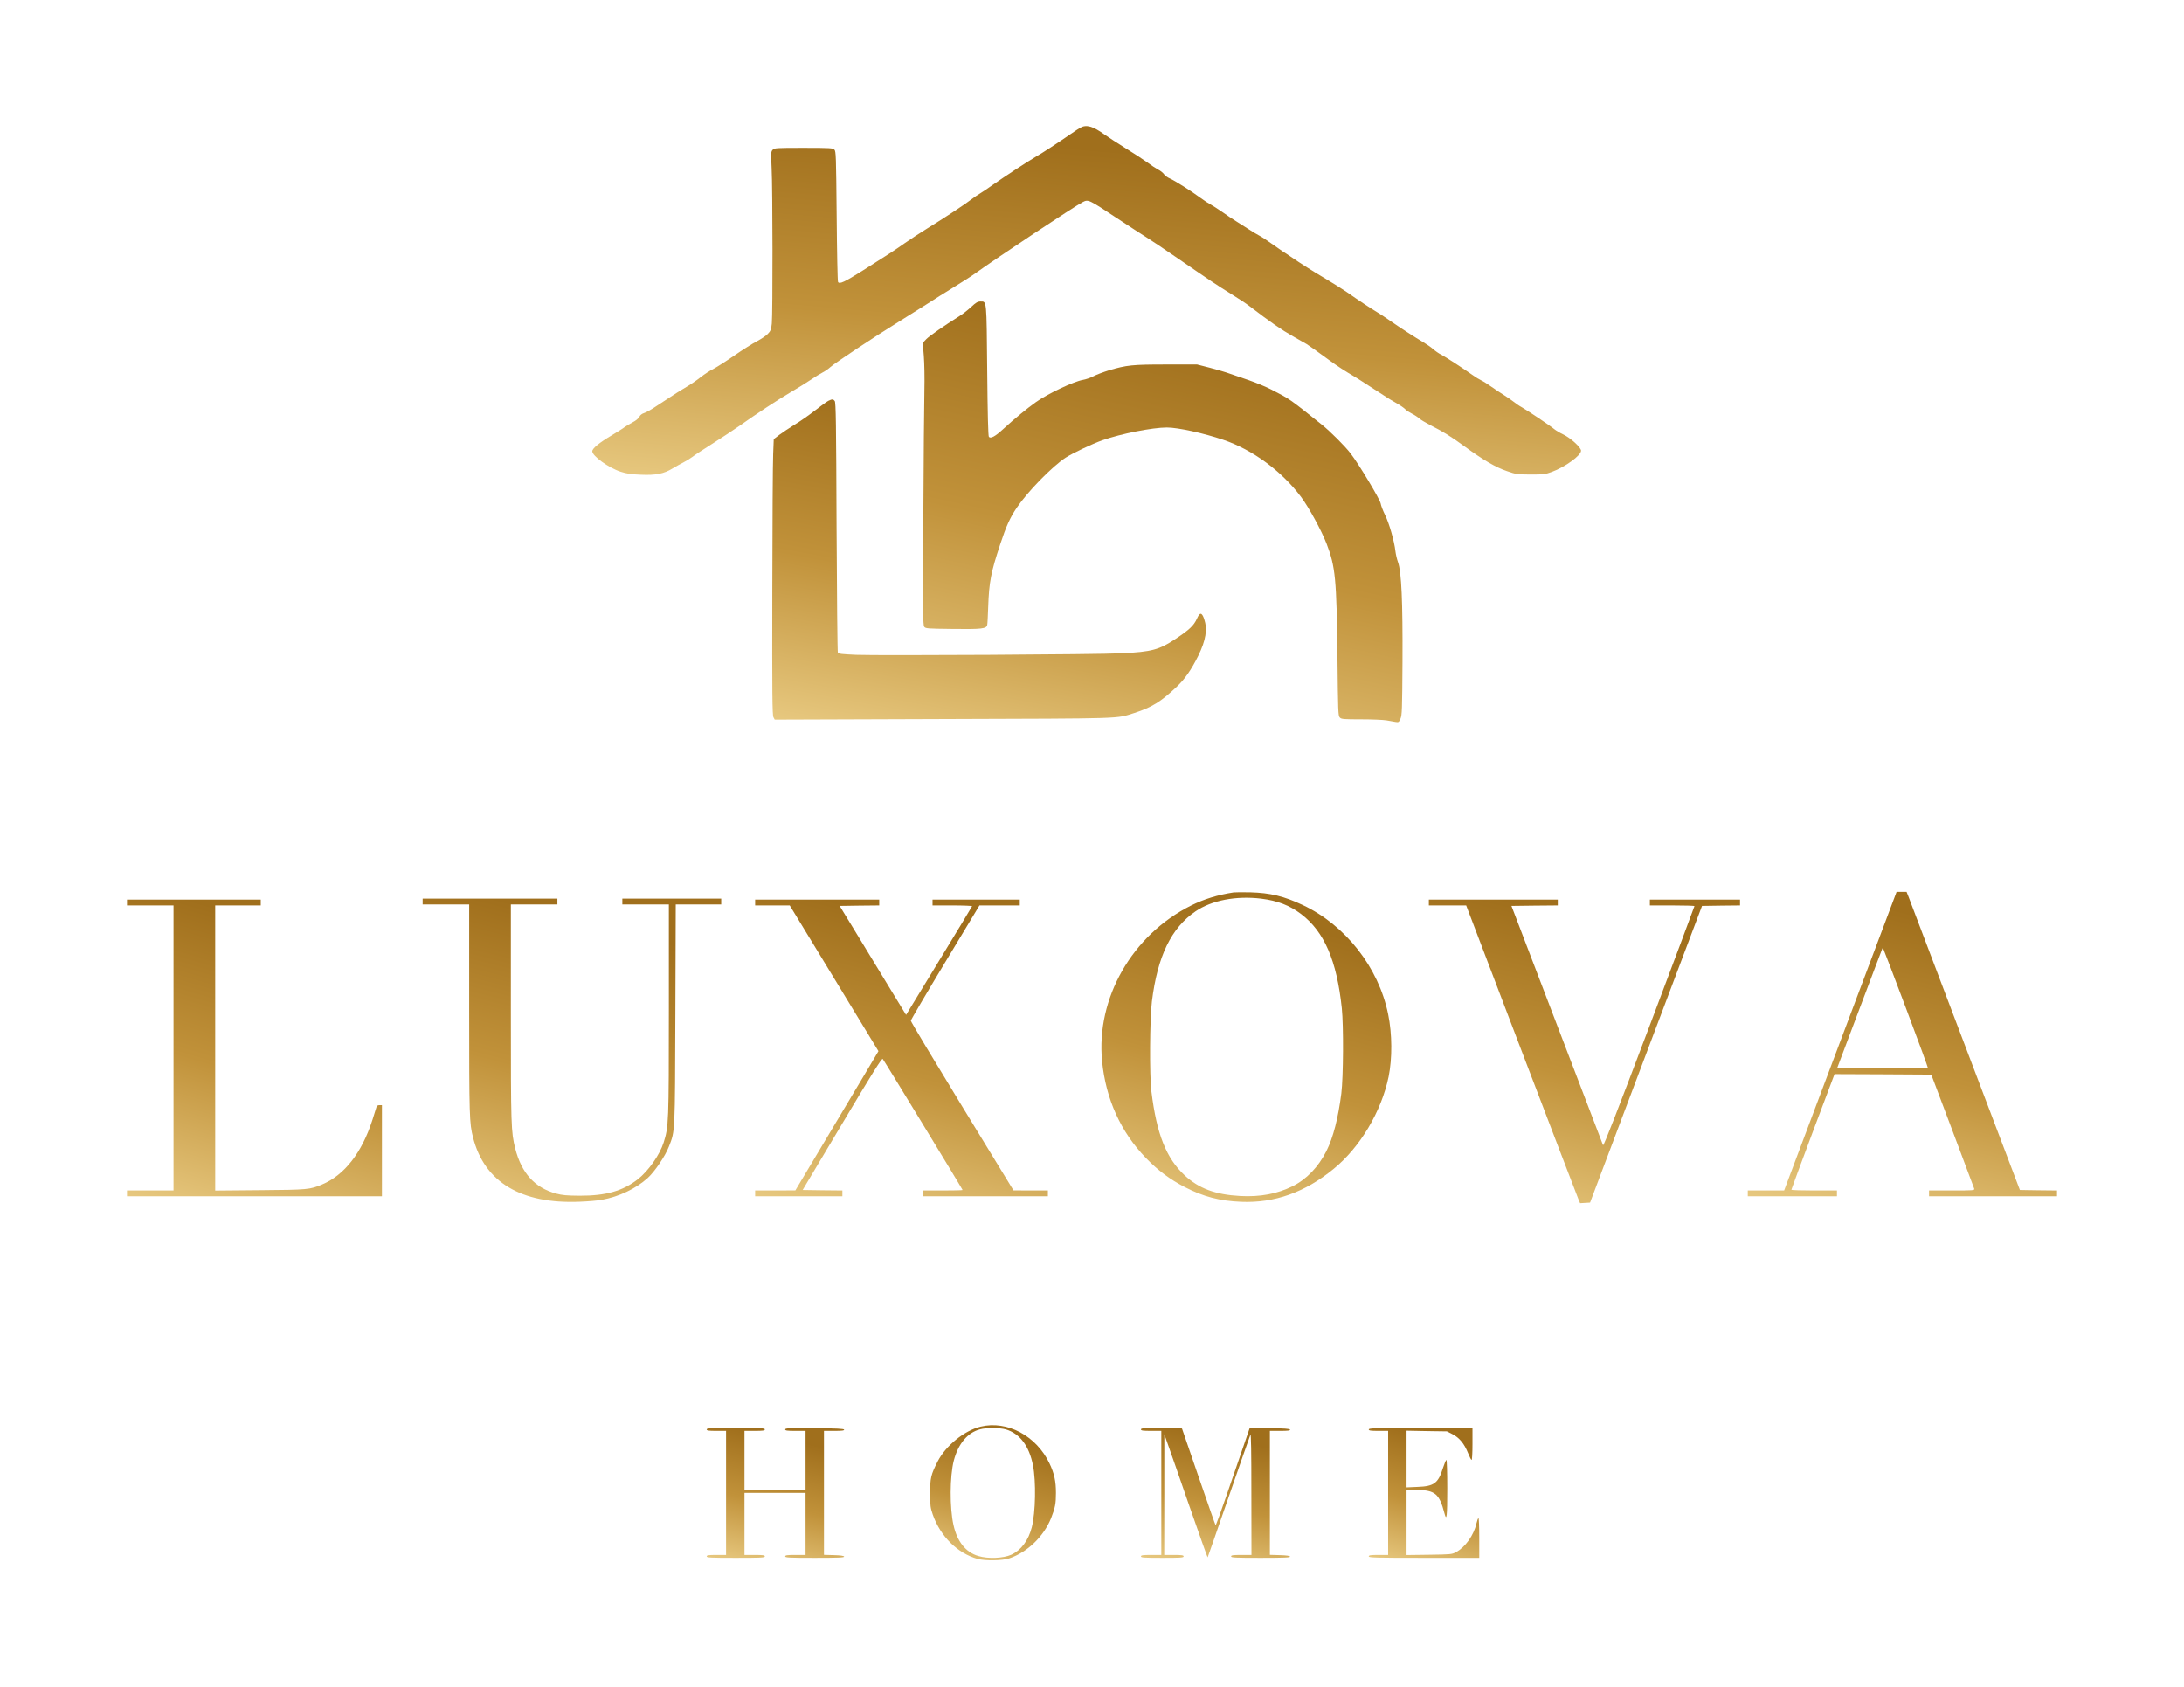
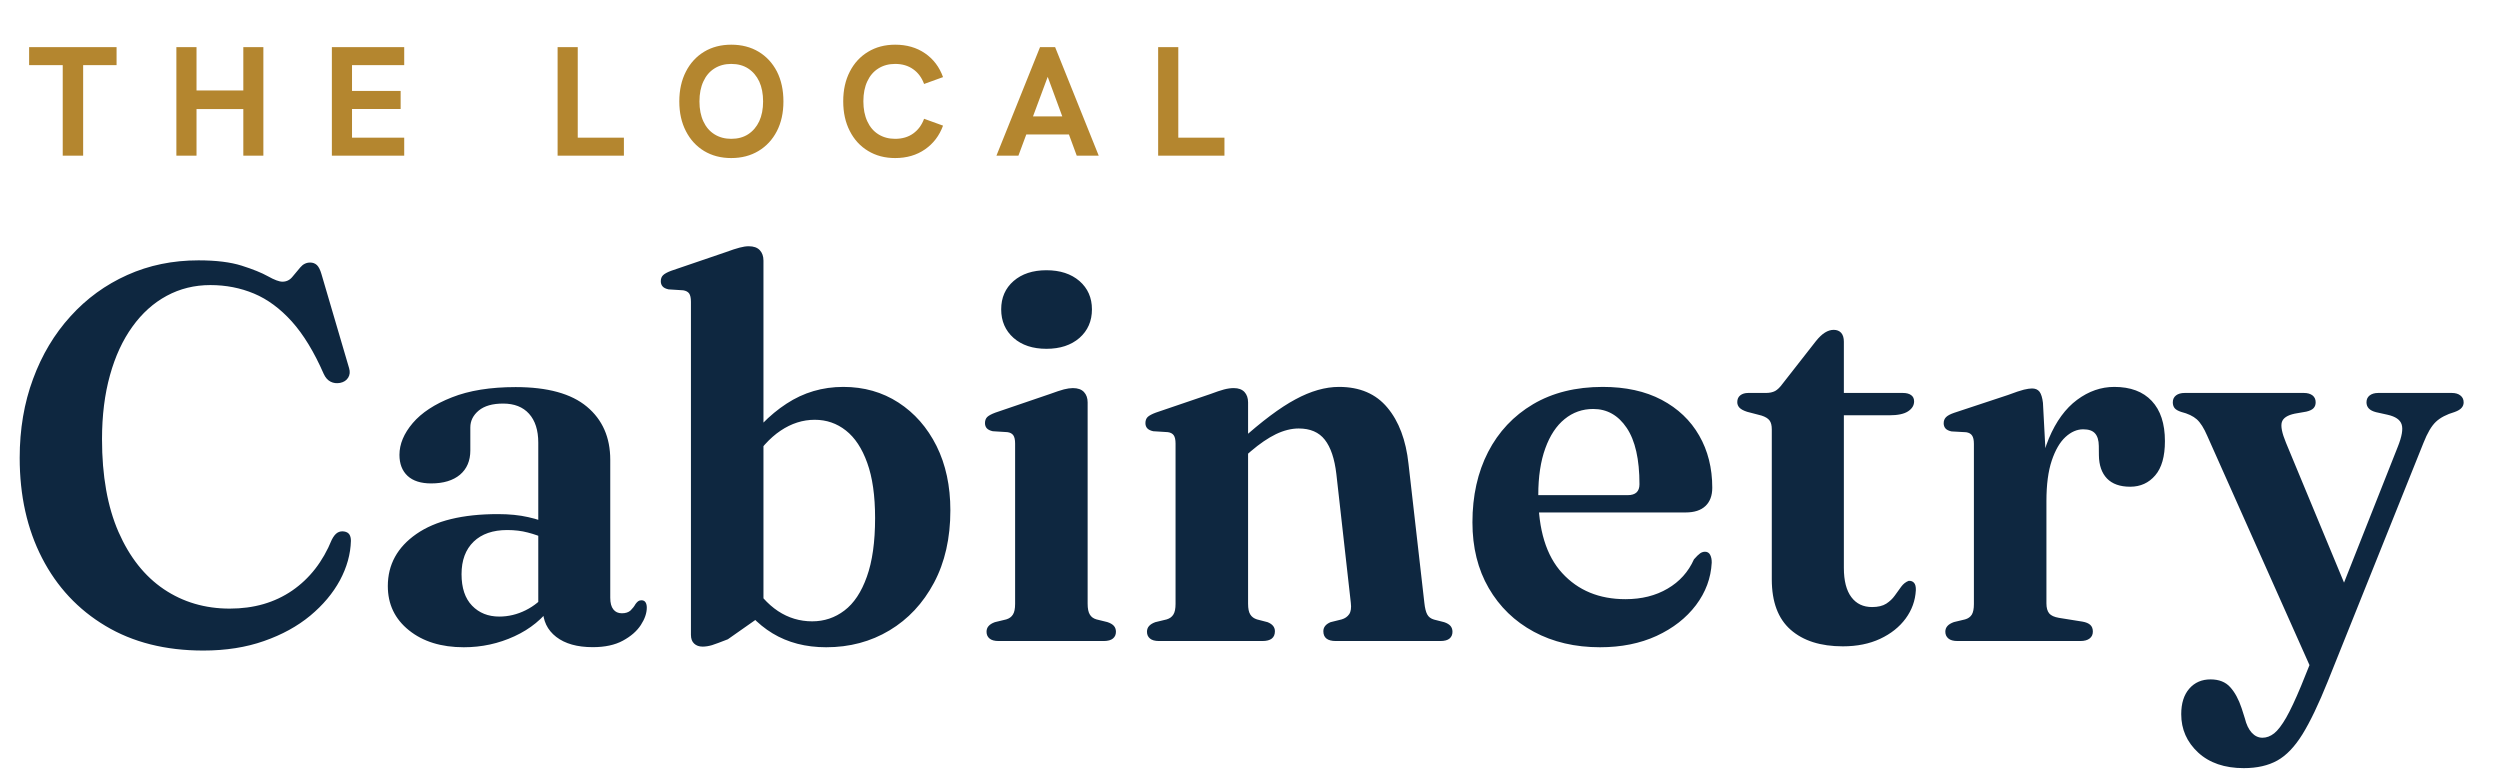
- <svg xmlns="http://www.w3.org/2000/svg" version="1.0" width="2253pt" height="1740pt" viewBox="0 0 2253 1740" preserveAspectRatio="xMidYMid meet">
-   <defs>
-     <linearGradient id="luxGold" x1="0" y1="0" x2="0.25" y2="1">
-       <stop offset="0" stop-color="#e7c87f" />
-       <stop offset="0.5" stop-color="#c1923a" />
-       <stop offset="1" stop-color="#a06f1c" />
-     </linearGradient>
-   </defs>
-   <g transform="translate(0,1740) scale(0.1,-0.1)" fill="url(#luxGold)" stroke="none">
-     <path d="M11144 16083 c-17 -10 -61 -39 -100 -66 -142 -98 -291 -195 -364 -237 -86 -50 -316 -201 -440 -288 -47 -34 -105 -72 -129 -87 -24 -14 -67 -43 -95 -65 -57 -45 -271 -186 -456 -300 -67 -41 -170 -109 -229 -150 -116 -81 -140 -97 -428 -279 -192 -121 -243 -145 -258 -120 -5 7 -11 313 -14 680 -6 624 -7 670 -24 686 -16 16 -43 18 -317 18 -286 0 -300 -1 -319 -20 -18 -19 -18 -29 -11 -190 11 -208 12 -1502 2 -1602 -7 -64 -12 -77 -42 -108 -18 -19 -69 -53 -111 -75 -43 -22 -149 -89 -236 -149 -87 -60 -185 -122 -218 -139 -33 -16 -88 -52 -122 -79 -56 -44 -108 -79 -186 -125 -16 -9 -45 -27 -65 -40 -20 -14 -55 -36 -77 -50 -22 -14 -82 -53 -133 -87 -51 -35 -109 -67 -128 -72 -22 -7 -39 -20 -49 -39 -10 -18 -36 -40 -68 -56 -28 -15 -65 -37 -82 -49 -16 -13 -77 -51 -135 -86 -130 -77 -200 -135 -200 -164 0 -49 169 -171 292 -211 66 -21 110 -27 210 -31 151 -7 237 10 325 64 32 19 83 48 113 63 30 15 71 41 91 56 20 16 111 76 203 134 92 58 219 142 284 187 187 132 387 263 522 343 69 40 163 99 210 130 47 32 104 67 128 79 24 12 60 37 80 56 47 42 465 319 694 460 95 59 229 143 298 187 69 45 195 124 280 176 85 52 184 115 219 141 224 161 1021 690 1108 735 61 31 55 34 373 -176 113 -74 241 -158 285 -185 44 -27 190 -125 325 -218 330 -227 404 -277 553 -369 70 -43 155 -99 188 -125 219 -167 325 -241 454 -314 61 -35 121 -69 135 -77 25 -15 96 -66 240 -171 72 -53 160 -110 246 -160 23 -13 77 -48 120 -76 44 -29 103 -67 132 -85 29 -18 67 -43 85 -55 17 -12 64 -40 103 -62 39 -22 79 -50 90 -62 10 -12 42 -32 69 -46 28 -14 61 -36 75 -49 14 -13 64 -43 110 -67 140 -71 214 -117 357 -221 195 -142 323 -217 439 -256 94 -33 106 -34 244 -35 132 0 151 2 218 27 137 50 302 169 302 219 0 33 -106 130 -183 167 -34 16 -76 41 -93 55 -40 34 -277 193 -334 225 -25 13 -63 40 -86 58 -23 18 -68 49 -100 69 -32 20 -90 58 -128 85 -38 27 -85 57 -105 66 -20 9 -61 34 -91 56 -108 76 -279 187 -322 209 -24 12 -62 38 -84 58 -23 20 -68 51 -100 70 -76 44 -246 154 -352 228 -46 32 -102 69 -125 82 -50 29 -200 128 -312 207 -44 30 -144 93 -221 139 -123 72 -250 153 -366 232 -18 13 -52 35 -76 50 -23 16 -78 54 -122 85 -43 31 -98 67 -120 78 -23 12 -70 40 -105 63 -35 23 -93 60 -129 82 -36 22 -102 66 -148 99 -46 32 -100 66 -120 77 -20 10 -66 40 -101 66 -97 72 -269 180 -319 202 -24 10 -52 30 -61 45 -10 14 -36 35 -60 47 -23 12 -73 45 -112 74 -38 28 -140 95 -225 147 -85 53 -182 116 -215 140 -121 87 -188 106 -251 71z" />
-     <path d="M10017 14232 c-34 -31 -87 -73 -117 -91 -165 -104 -309 -204 -343 -238 l-38 -40 11 -134 c6 -77 9 -228 6 -354 -3 -121 -8 -715 -11 -1320 -5 -956 -4 -1103 9 -1120 14 -19 28 -20 293 -23 301 -4 349 2 357 41 3 12 7 95 10 184 9 259 28 359 125 651 60 183 102 275 170 375 113 167 364 424 504 516 73 47 276 143 377 179 194 68 518 132 668 132 114 0 379 -58 582 -127 302 -102 601 -322 801 -588 82 -110 210 -345 264 -484 91 -236 103 -361 112 -1160 6 -578 7 -615 25 -633 16 -16 37 -18 221 -18 111 0 229 -5 262 -11 33 -5 75 -13 92 -16 31 -5 34 -3 50 33 16 35 18 90 21 589 3 617 -10 923 -46 1025 -11 30 -23 82 -27 115 -11 101 -64 286 -106 371 -22 45 -43 99 -46 120 -6 41 -225 406 -310 516 -57 75 -211 229 -298 298 -340 271 -325 261 -519 361 -54 28 -158 71 -230 96 -72 24 -162 56 -201 69 -38 14 -130 41 -203 60 l-133 34 -318 0 c-350 0 -407 -6 -591 -60 -58 -18 -130 -45 -160 -61 -30 -16 -80 -33 -110 -38 -93 -16 -361 -142 -482 -228 -93 -66 -220 -170 -339 -279 -82 -76 -130 -102 -148 -80 -7 8 -13 239 -17 682 -7 741 -4 714 -69 714 -29 0 -47 -10 -98 -58z" />
-     <path d="M8545 13265 c-16 -8 -78 -53 -137 -99 -59 -46 -153 -112 -210 -146 -57 -35 -128 -83 -159 -106 l-57 -44 -6 -152 c-4 -84 -8 -724 -9 -1423 -2 -1058 0 -1274 12 -1294 l13 -24 1742 6 c1895 6 1774 2 1966 62 179 57 277 117 438 270 85 80 152 177 223 320 79 161 97 274 61 380 -24 70 -45 71 -75 2 -32 -70 -77 -113 -219 -207 -169 -113 -247 -134 -556 -149 -239 -13 -2502 -25 -2741 -16 -151 7 -181 10 -188 24 -4 9 -10 592 -13 1297 -4 1065 -7 1284 -19 1297 -16 21 -27 21 -66 2z" />
-     <path d="M12725 8194 c-163 -25 -306 -69 -440 -136 -607 -304 -979 -956 -916 -1604 38 -390 192 -731 453 -1000 123 -127 246 -219 398 -298 194 -100 361 -144 585 -153 342 -14 657 97 952 339 273 222 494 593 568 952 38 187 37 442 -5 644 -98 483 -441 920 -883 1127 -194 91 -333 124 -537 130 -80 2 -158 1 -175 -1z m285 -64 c168 -21 293 -69 411 -158 240 -182 369 -480 421 -972 19 -183 16 -707 -5 -880 -32 -252 -84 -456 -154 -594 -82 -163 -205 -291 -348 -362 -160 -79 -334 -112 -541 -101 -256 14 -426 77 -572 212 -191 177 -290 426 -344 865 -21 167 -17 749 5 930 58 466 199 757 450 929 167 114 418 162 677 131z" />
-     <path d="M18985 6660 l-580 -1540 -187 0 -188 0 0 -30 0 -30 460 0 460 0 0 30 0 30 -235 0 c-129 0 -235 3 -235 8 0 4 100 274 222 600 l223 592 499 -2 499 -3 219 -580 c120 -319 221 -588 224 -597 5 -17 -10 -18 -230 -18 l-236 0 0 -30 0 -30 660 0 660 0 0 30 0 30 -192 2 -191 3 -566 1490 c-312 820 -574 1511 -584 1538 l-19 47 -52 0 -51 0 -580 -1540z m680 332 c125 -332 225 -605 223 -608 -3 -2 -214 -3 -470 -2 l-465 3 228 605 c126 333 231 612 235 620 5 13 6 13 13 0 5 -8 111 -286 236 -618z" />
-     <path d="M4360 8100 l0 -30 240 0 240 0 0 -1083 c0 -1106 2 -1174 40 -1321 117 -460 494 -687 1100 -662 85 3 189 12 230 20 176 32 350 115 471 224 73 66 182 227 220 326 64 164 62 129 66 1369 l4 1127 234 0 235 0 0 30 0 30 -510 0 -510 0 0 -30 0 -30 240 0 240 0 0 -1082 c0 -1172 -2 -1209 -54 -1374 -40 -126 -157 -293 -266 -378 -154 -121 -330 -171 -600 -170 -135 1 -179 5 -243 22 -221 60 -357 211 -422 465 -43 171 -45 231 -45 1402 l0 1115 240 0 240 0 0 30 0 30 -695 0 -695 0 0 -30z" />
-     <path d="M1310 8090 l0 -30 240 0 240 0 0 -1470 0 -1470 -240 0 -240 0 0 -30 0 -30 1315 0 1315 0 0 470 0 470 -25 0 c-14 0 -27 -6 -29 -12 -2 -7 -22 -70 -44 -140 -109 -339 -288 -569 -519 -666 -126 -53 -146 -55 -640 -59 l-463 -4 0 1470 0 1471 235 0 235 0 0 30 0 30 -690 0 -690 0 0 -30z" />
-     <path d="M7790 8090 l0 -30 179 0 178 0 458 -752 457 -751 -19 -32 c-10 -17 -202 -341 -428 -718 l-410 -686 -207 -1 -208 0 0 -30 0 -30 450 0 450 0 0 30 0 30 -205 2 -205 3 407 682 c311 522 410 680 419 670 13 -14 824 -1345 824 -1352 0 -3 -92 -5 -205 -5 l-205 0 0 -30 0 -30 645 0 645 0 0 30 0 30 -177 0 -178 1 -530 867 c-291 477 -530 874 -529 883 0 8 159 279 354 602 l354 587 208 0 208 0 0 30 0 30 -450 0 -450 0 0 -30 0 -30 206 0 c113 0 204 -4 202 -8 -1 -5 -156 -259 -342 -565 l-339 -556 -166 272 c-91 150 -245 403 -342 562 l-177 290 204 3 204 2 0 30 0 30 -640 0 -640 0 0 -30z" />
-     <path d="M14740 8090 l0 -30 193 0 192 0 569 -1493 c313 -820 578 -1511 588 -1535 l18 -43 51 3 52 3 577 1530 578 1530 196 3 196 2 0 30 0 30 -465 0 -465 0 0 -30 0 -30 230 0 c127 0 230 -3 230 -7 0 -4 -210 -565 -467 -1246 -326 -861 -470 -1232 -476 -1220 -4 10 -218 569 -476 1243 l-469 1225 239 3 239 2 0 30 0 30 -665 0 -665 0 0 -30z" />
-     <path d="M10117 2684 c-168 -40 -360 -196 -444 -359 -70 -137 -78 -172 -78 -330 0 -127 3 -147 28 -220 79 -224 254 -398 462 -456 75 -21 257 -18 325 5 188 63 357 226 433 416 42 107 50 150 50 260 0 121 -17 200 -67 305 -135 284 -437 445 -709 379z m260 -29 c143 -43 239 -169 279 -370 33 -167 27 -485 -12 -639 -35 -137 -110 -237 -212 -284 -82 -37 -240 -44 -340 -13 -131 39 -218 149 -256 320 -40 176 -38 503 3 663 45 173 141 290 271 324 64 18 206 17 267 -1z" />
-     <path d="M7290 2655 c0 -12 18 -15 100 -15 l100 0 0 -640 0 -640 -100 0 c-82 0 -100 -3 -100 -15 0 -13 40 -15 300 -15 260 0 300 2 300 15 0 12 -18 15 -105 15 l-105 0 0 320 0 320 315 0 315 0 0 -320 0 -320 -105 0 c-87 0 -105 -3 -105 -15 0 -13 41 -15 306 -15 240 0 305 3 302 13 -3 8 -36 13 -106 15 l-102 3 0 639 0 640 106 0 c80 0 105 3 102 13 -4 9 -76 13 -306 15 -264 2 -302 0 -302 -13 0 -12 18 -15 105 -15 l105 0 0 -305 0 -305 -315 0 -315 0 0 305 0 305 105 0 c87 0 105 3 105 15 0 13 -40 15 -300 15 -260 0 -300 -2 -300 -15z" />
-     <path d="M11770 2655 c0 -12 18 -15 105 -15 l105 0 0 -640 0 -640 -105 0 c-87 0 -105 -3 -105 -15 0 -13 31 -15 220 -15 189 0 220 2 220 15 0 12 -18 15 -100 15 l-100 0 1 623 0 622 37 -105 c21 -58 121 -344 222 -637 102 -292 186 -530 188 -528 1 1 99 281 216 621 118 341 219 630 225 644 7 17 10 -169 10 -607 l1 -633 -105 0 c-87 0 -105 -3 -105 -15 0 -13 41 -15 306 -15 240 0 305 3 302 13 -3 8 -36 13 -106 15 l-102 3 0 639 0 640 106 0 c80 0 105 3 102 13 -4 9 -57 13 -210 15 l-206 2 -71 -207 c-40 -115 -118 -342 -174 -505 -56 -163 -104 -294 -107 -291 -3 2 -82 228 -176 501 l-171 497 -212 3 c-183 2 -211 0 -211 -13z" />
-     <path d="M14120 2655 c0 -12 18 -15 100 -15 l100 0 0 -640 0 -640 -100 0 c-82 0 -100 -3 -100 -15 0 -13 70 -15 570 -15 l570 0 0 205 c0 113 -4 205 -8 205 -5 0 -14 -25 -21 -55 -28 -123 -115 -245 -212 -297 -42 -22 -55 -23 -276 -26 l-233 -3 0 335 0 336 108 0 c185 -1 231 -40 282 -237 24 -93 30 -40 30 252 0 164 -4 295 -9 295 -5 0 -20 -37 -35 -82 -49 -158 -92 -190 -263 -196 l-113 -5 0 293 0 292 208 -4 208 -3 59 -30 c71 -37 121 -98 160 -196 15 -38 31 -69 36 -69 5 0 9 72 9 165 l0 165 -535 0 c-469 0 -535 -2 -535 -15z" />
-   </g>
+ <svg xmlns="http://www.w3.org/2000/svg" viewBox="0 0 273 84" width="273" height="84" role="img" aria-label="The Local Cabinetry">
+   <path fill="#b4862f" d="M6.85 17.0V7.11H3.18V5.15H12.73V7.11H9.08V17.0Z M19.26 17.0V5.15H21.46V9.88H26.57V5.15H28.76V17.0H26.57V11.91H21.46V17.0Z M36.24 17.0V5.15H44.14V7.11H38.44V9.93H43.75V11.9H38.44V15.03H44.14V17.0Z  M60.89 17.0V5.15H63.09V15.03H68.13V17.0Z M79.85 17.26Q78.17 17.26 76.89 16.49Q75.61 15.71 74.9 14.32Q74.18 12.93 74.18 11.08Q74.18 9.22 74.9 7.82Q75.61 6.43 76.89 5.65Q78.17 4.88 79.85 4.88Q81.56 4.88 82.84 5.65Q84.12 6.42 84.84 7.81Q85.55 9.21 85.55 11.08Q85.55 12.94 84.83 14.33Q84.11 15.72 82.82 16.49Q81.54 17.26 79.85 17.26ZM79.85 15.16Q80.93 15.16 81.7 14.66Q82.48 14.15 82.91 13.24Q83.33 12.32 83.33 11.08Q83.33 9.82 82.91 8.9Q82.48 7.99 81.7 7.48Q80.93 6.98 79.85 6.98Q78.8 6.98 78.01 7.48Q77.23 7.97 76.81 8.89Q76.38 9.8 76.38 11.08Q76.38 12.34 76.81 13.26Q77.23 14.17 78.01 14.66Q78.8 15.16 79.85 15.16Z M97.75 17.26Q96.07 17.26 94.79 16.48Q93.51 15.71 92.8 14.31Q92.08 12.92 92.08 11.06Q92.08 9.21 92.8 7.82Q93.51 6.43 94.79 5.66Q96.07 4.88 97.75 4.88Q99.64 4.88 101.01 5.82Q102.38 6.76 102.98 8.42L100.91 9.17Q100.53 8.13 99.72 7.56Q98.91 6.98 97.75 6.98Q96.7 6.98 95.91 7.48Q95.13 7.97 94.71 8.88Q94.28 9.79 94.28 11.06Q94.28 12.33 94.71 13.25Q95.13 14.17 95.91 14.66Q96.7 15.16 97.75 15.16Q98.91 15.16 99.72 14.58Q100.53 14 100.91 12.97L102.98 13.72Q102.38 15.36 101.01 16.31Q99.64 17.26 97.75 17.26Z M108.81 17.0 113.57 5.15H115.22L119.98 17.0H117.58L114.41 8.39L111.21 17.0ZM111.93 14.68 112.62 12.71H116.18L116.89 14.68Z M126.47 17.0V5.15H128.67V15.03H133.71V17.0Z" />
+   <path fill="#0e2740" d="M38.32 59.06Q38.26 61.24 37.12 63.37Q35.97 65.49 33.88 67.23Q31.78 68.97 28.83 70Q25.88 71.04 22.2 71.04Q16.01 71.04 11.52 68.35Q7.03 65.67 4.59 60.93Q2.15 56.19 2.15 50Q2.15 45.31 3.61 41.38Q5.06 37.44 7.7 34.54Q10.33 31.63 13.9 30.03Q17.46 28.43 21.67 28.43Q24.56 28.43 26.39 29.01Q28.22 29.59 29.26 30.17Q30.31 30.76 30.84 30.76Q31.5 30.76 31.93 30.23Q32.37 29.71 32.8 29.19Q33.24 28.67 33.87 28.67Q34.31 28.67 34.61 28.95Q34.9 29.23 35.1 29.92L38.12 40.2Q38.3 40.79 38.02 41.24Q37.74 41.69 37.15 41.81Q36.57 41.92 36.1 41.68Q35.63 41.44 35.35 40.83Q33.78 37.24 31.87 35.11Q29.96 32.99 27.74 32.06Q25.52 31.13 22.97 31.13Q20.38 31.13 18.21 32.3Q16.04 33.47 14.46 35.67Q12.87 37.87 12.01 40.97Q11.14 44.08 11.14 47.96Q11.14 53.96 12.94 58.09Q14.75 62.22 17.89 64.34Q21.04 66.46 25.09 66.46Q29.04 66.46 31.91 64.49Q34.77 62.52 36.23 58.94Q36.52 58.37 36.85 58.17Q37.18 57.97 37.59 58.04Q37.97 58.1 38.15 58.36Q38.32 58.62 38.32 59.06Z M59.28 66.49V65.96L58.78 65.91V48.34Q58.78 46.3 57.77 45.18Q56.77 44.07 54.94 44.07Q53.2 44.07 52.28 44.83Q51.36 45.6 51.36 46.67V49.19Q51.36 50.88 50.23 51.84Q49.09 52.79 47.08 52.79Q45.4 52.79 44.51 51.97Q43.62 51.14 43.62 49.67Q43.62 47.91 45.07 46.2Q46.52 44.5 49.35 43.39Q52.17 42.27 56.31 42.27Q61.53 42.27 64.09 44.41Q66.64 46.54 66.64 50.21V65.28Q66.64 66.13 66.98 66.55Q67.31 66.97 67.91 66.97Q68.52 66.97 68.86 66.66Q69.19 66.34 69.4 65.96Q69.53 65.78 69.68 65.66Q69.83 65.55 70.04 65.55Q70.35 65.55 70.49 65.77Q70.63 65.99 70.63 66.35Q70.63 67.25 69.98 68.25Q69.33 69.25 68.02 69.96Q66.72 70.67 64.73 70.67Q62.19 70.67 60.74 69.55Q59.28 68.42 59.28 66.49ZM42.35 64Q42.35 60.48 45.47 58.31Q48.59 56.14 54.37 56.14Q56.23 56.14 57.68 56.47Q59.12 56.79 60.21 57.32L59.66 58.87Q58.66 58.41 57.63 58.15Q56.61 57.88 55.39 57.88Q53.04 57.88 51.72 59.15Q50.4 60.43 50.4 62.7Q50.4 64.95 51.55 66.14Q52.7 67.33 54.52 67.33Q56.01 67.33 57.4 66.64Q58.79 65.95 59.74 64.72L60.31 66.1Q58.77 68.29 56.18 69.48Q53.58 70.68 50.65 70.68Q46.96 70.68 44.66 68.83Q42.35 66.98 42.35 64Z M83.37 28.46V67.08L79.48 69.81Q78.28 70.28 77.75 70.45Q77.21 70.61 76.72 70.61Q76.15 70.61 75.8 70.28Q75.45 69.96 75.45 69.32V32.96Q75.45 32.32 75.25 32.04Q75.05 31.77 74.6 31.7L73.01 31.6Q72.55 31.5 72.36 31.28Q72.16 31.06 72.16 30.71Q72.16 30.3 72.4 30.06Q72.65 29.81 73.29 29.57L79.24 27.54Q80.22 27.18 80.77 27.04Q81.33 26.89 81.76 26.89Q82.57 26.89 82.97 27.32Q83.37 27.75 83.37 28.46ZM81.94 50.69 80.82 49.28Q83.09 45.9 85.89 44.08Q88.68 42.25 92.09 42.25Q95.47 42.25 98.11 43.96Q100.75 45.67 102.27 48.7Q103.78 51.74 103.78 55.73Q103.78 60.28 101.99 63.64Q100.2 67 97.13 68.84Q94.06 70.68 90.22 70.68Q86.87 70.68 84.36 69.16Q81.86 67.64 80.23 64.77L81.95 63.37Q83.26 65.6 84.96 66.73Q86.66 67.85 88.69 67.85Q90.66 67.85 92.21 66.67Q93.77 65.49 94.66 62.98Q95.56 60.48 95.56 56.57Q95.56 52.91 94.7 50.54Q93.85 48.17 92.37 47.01Q90.89 45.84 88.97 45.84Q87.01 45.84 85.24 47.03Q83.46 48.22 81.94 50.69Z M118.77 43.94V65.92Q118.77 66.73 119.01 67.11Q119.24 67.5 119.74 67.64L120.92 67.93Q121.41 68.09 121.64 68.35Q121.86 68.61 121.86 68.99Q121.86 69.45 121.54 69.72Q121.21 70.0 120.52 70.0H109.05Q108.37 70.0 108.05 69.72Q107.73 69.45 107.73 68.99Q107.73 68.62 107.95 68.37Q108.17 68.11 108.64 67.94L109.88 67.64Q110.38 67.49 110.61 67.11Q110.85 66.74 110.85 65.94V48.44Q110.85 47.81 110.65 47.53Q110.45 47.25 110.01 47.19L108.41 47.09Q107.96 46.99 107.76 46.77Q107.56 46.55 107.56 46.2Q107.56 45.79 107.8 45.54Q108.05 45.3 108.69 45.06L114.64 43.03Q115.62 42.67 116.18 42.52Q116.74 42.38 117.16 42.38Q117.97 42.38 118.37 42.81Q118.77 43.24 118.77 43.94ZM114.27 38.09Q112.03 38.09 110.68 36.9Q109.33 35.7 109.33 33.78Q109.33 31.87 110.68 30.69Q112.04 29.51 114.27 29.51Q116.51 29.51 117.88 30.69Q119.24 31.88 119.24 33.78Q119.24 35.7 117.88 36.9Q116.51 38.09 114.27 38.09Z M136.29 43.94V65.92Q136.29 66.73 136.53 67.1Q136.76 67.48 137.26 67.64L138.42 67.94Q139.22 68.26 139.22 68.93Q139.22 70.0 137.86 70.0H126.57Q125.89 70.0 125.57 69.72Q125.25 69.45 125.25 68.99Q125.25 68.62 125.47 68.37Q125.69 68.11 126.16 67.94L127.4 67.64Q127.9 67.49 128.13 67.11Q128.37 66.74 128.37 65.94V48.44Q128.37 47.81 128.17 47.53Q127.97 47.25 127.53 47.19L125.93 47.09Q125.48 46.99 125.28 46.77Q125.08 46.55 125.08 46.2Q125.08 45.79 125.32 45.54Q125.57 45.3 126.21 45.06L132.17 43.03Q133.1 42.68 133.66 42.53Q134.23 42.38 134.73 42.38Q135.5 42.38 135.9 42.81Q136.29 43.24 136.29 43.94ZM135.46 50.26 134.33 49.1 135.45 48.11Q138.94 44.96 141.46 43.61Q143.97 42.25 146.22 42.25Q149.62 42.25 151.5 44.51Q153.39 46.76 153.81 50.66L155.54 65.83Q155.63 66.68 155.85 67.09Q156.07 67.51 156.6 67.66L157.7 67.94Q158.18 68.1 158.4 68.36Q158.61 68.62 158.61 68.99Q158.61 69.45 158.3 69.72Q157.98 70.0 157.29 70.0H145.87Q144.51 70.0 144.51 68.93Q144.51 68.27 145.3 67.94L146.51 67.64Q147.05 67.48 147.33 67.07Q147.61 66.66 147.51 65.83L145.93 51.76Q145.64 49.26 144.67 48.02Q143.71 46.79 141.82 46.79Q140.63 46.79 139.33 47.41Q138.04 48.04 136.6 49.27Z M186.98 53.26Q186.98 54.56 186.23 55.26Q185.49 55.96 184.07 55.96H166V54.07H177.75Q179.03 54.07 179.03 52.88Q179.03 48.8 177.64 46.73Q176.25 44.66 173.98 44.66Q172.21 44.66 170.86 45.76Q169.51 46.85 168.75 48.95Q167.98 51.06 167.98 54.06Q167.98 59.74 170.59 62.58Q173.2 65.43 177.5 65.43Q180.15 65.43 182.1 64.28Q184.06 63.14 184.98 61.08Q185.4 60.6 185.66 60.42Q185.91 60.25 186.19 60.25Q186.57 60.25 186.75 60.59Q186.93 60.94 186.92 61.44Q186.79 63.97 185.2 66.08Q183.6 68.19 180.9 69.44Q178.2 70.68 174.72 70.68Q170.64 70.68 167.5 68.99Q164.35 67.29 162.57 64.22Q160.79 61.15 160.79 57.04Q160.79 52.69 162.5 49.36Q164.22 46.03 167.41 44.14Q170.61 42.25 175.02 42.25Q178.77 42.25 181.45 43.66Q184.13 45.08 185.55 47.56Q186.98 50.04 186.98 53.26Z M192.36 45.38 190.79 44.97Q190.2 44.78 189.95 44.52Q189.71 44.26 189.71 43.91Q189.71 43.43 190.04 43.17Q190.37 42.91 190.91 42.91H192.84Q193.43 42.91 193.84 42.7Q194.24 42.48 194.66 41.9L198.29 37.26Q198.8 36.62 199.28 36.32Q199.76 36.02 200.24 36.02Q200.76 36.02 201.06 36.35Q201.35 36.69 201.35 37.31V62.02Q201.35 64.12 202.17 65.21Q202.98 66.29 204.43 66.29Q205.4 66.29 205.98 65.92Q206.55 65.55 206.91 65.04Q207.28 64.53 207.61 64.07Q207.95 63.61 208.42 63.43Q208.78 63.4 209 63.63Q209.23 63.87 209.21 64.45Q209.12 66.15 208.1 67.54Q207.08 68.93 205.31 69.76Q203.55 70.58 201.24 70.58Q197.6 70.58 195.54 68.77Q193.48 66.96 193.48 63.27V46.89Q193.48 46.23 193.23 45.91Q192.98 45.58 192.36 45.38ZM198.34 45.35 198.38 42.91H207.79Q208.38 42.91 208.7 43.15Q209.02 43.38 209.02 43.83Q209.02 44.48 208.37 44.91Q207.72 45.35 206.3 45.35Z M222.56 54.8Q222.56 50.66 223.74 47.87Q224.92 45.07 226.82 43.66Q228.72 42.25 230.88 42.25Q233.53 42.25 234.97 43.78Q236.41 45.31 236.41 48.17Q236.41 50.68 235.35 51.91Q234.29 53.15 232.62 53.15Q230.95 53.15 230.08 52.25Q229.22 51.35 229.2 49.72L229.19 48.69Q229.18 47.78 228.78 47.33Q228.39 46.88 227.48 46.88Q226.47 46.88 225.55 47.72Q224.63 48.57 224.05 50.3Q223.47 52.03 223.47 54.71ZM223.09 43.99 223.47 51.15V65.89Q223.47 66.61 223.77 66.98Q224.07 67.34 224.84 67.47L227.4 67.88Q227.98 67.98 228.26 68.24Q228.54 68.5 228.54 68.97Q228.54 69.45 228.19 69.72Q227.84 70.0 227.17 70.0H213.77Q213.08 70.0 212.76 69.72Q212.43 69.44 212.43 68.98Q212.43 68.62 212.66 68.36Q212.89 68.1 213.37 67.93L214.58 67.64Q215.08 67.5 215.32 67.12Q215.55 66.74 215.55 65.96V48.48Q215.55 47.84 215.35 47.56Q215.16 47.27 214.71 47.2L213.1 47.11Q212.65 47.01 212.45 46.79Q212.25 46.56 212.25 46.22Q212.25 45.82 212.5 45.56Q212.75 45.3 213.39 45.08L219.25 43.14Q220.45 42.69 221.01 42.55Q221.57 42.42 221.9 42.42Q222.44 42.42 222.72 42.78Q222.99 43.15 223.09 43.99Z M256.69 65.36 252.54 73.4 241.03 47.59Q240.49 46.33 239.89 45.79Q239.29 45.26 238.18 44.98Q237.67 44.81 237.47 44.57Q237.27 44.32 237.27 43.93Q237.27 43.45 237.62 43.18Q237.97 42.91 238.57 42.91H251.58Q252.18 42.91 252.53 43.18Q252.87 43.45 252.87 43.93Q252.87 44.33 252.64 44.57Q252.41 44.82 251.85 44.95L250.59 45.17Q249.39 45.42 249.18 46.09Q248.97 46.76 249.63 48.35ZM251.28 74.9 253.29 69.92 254.2 68.09 261.83 48.81Q262.51 47.12 262.26 46.35Q262.02 45.58 260.72 45.29L259.46 45.01Q258.92 44.87 258.67 44.6Q258.42 44.33 258.42 43.93Q258.42 43.45 258.77 43.18Q259.12 42.91 259.71 42.91H267.73Q268.34 42.91 268.68 43.19Q269.03 43.46 269.03 43.94Q269.03 44.28 268.81 44.53Q268.6 44.79 268.05 44.99Q266.72 45.38 266 46.06Q265.28 46.74 264.64 48.37L254.18 74.44Q252.7 78.12 251.43 80.18Q250.16 82.23 248.68 83.05Q247.19 83.88 245.02 83.88Q241.88 83.88 240.03 82.17Q238.19 80.46 238.19 77.99Q238.19 76.21 239.07 75.2Q239.95 74.19 241.39 74.19Q242.78 74.19 243.54 75.04Q244.3 75.88 244.78 77.32L245.14 78.45Q245.38 79.44 245.88 80Q246.39 80.56 247.06 80.56Q247.73 80.56 248.34 80.08Q248.94 79.6 249.65 78.37Q250.35 77.14 251.28 74.9Z" />
</svg>
